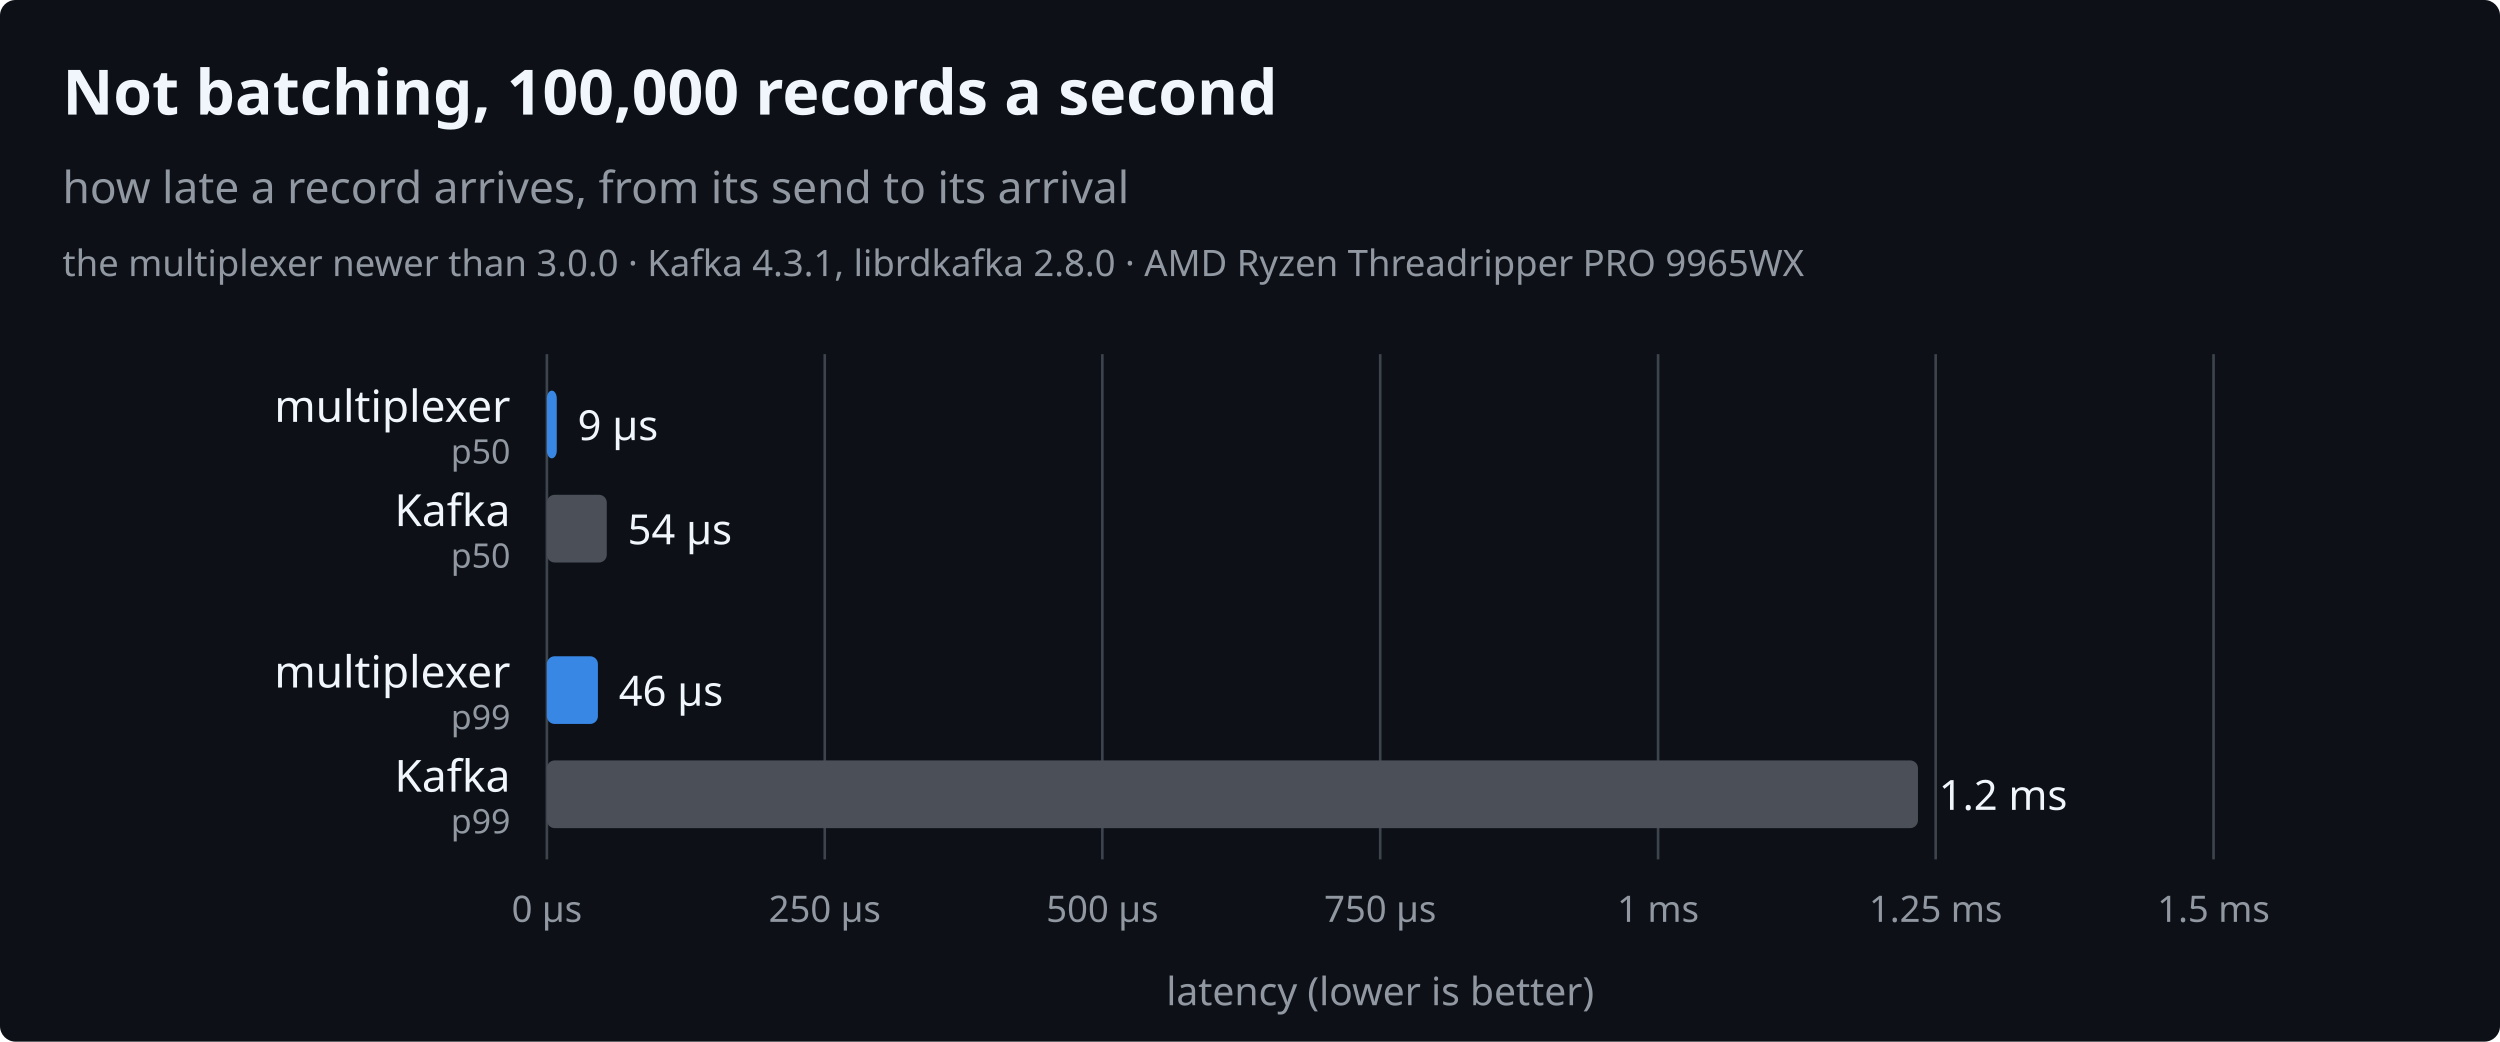
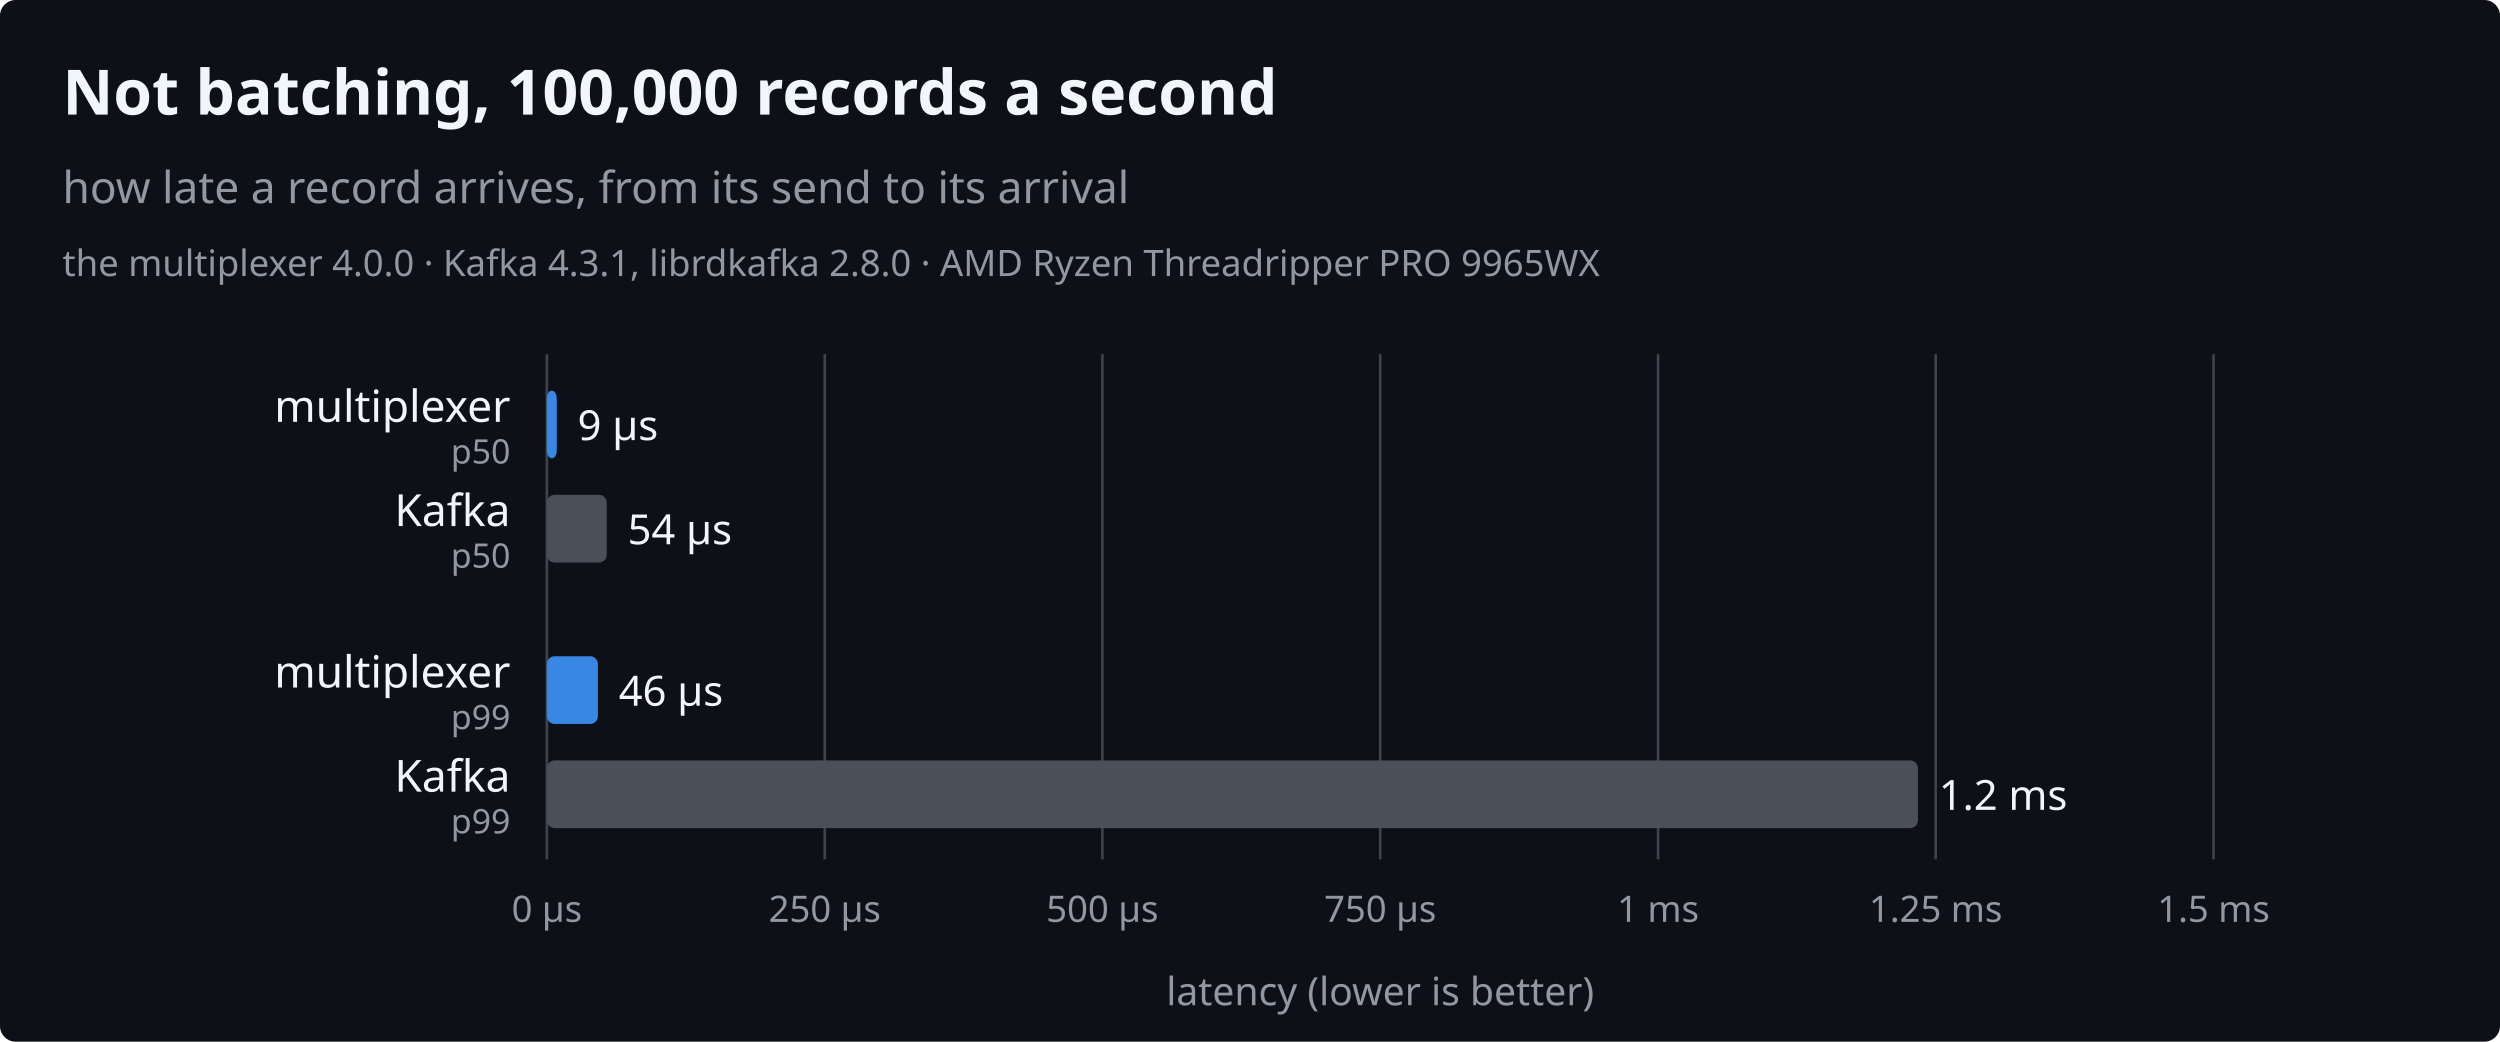
<svg xmlns="http://www.w3.org/2000/svg" width="960" height="400" viewBox="0 0 960 400" role="img" aria-labelledby="title description" font-family="-apple-system, BlinkMacSystemFont, 'Segoe UI', 'Noto Sans', Helvetica, Arial, sans-serif">
  <rect width="960" height="400" rx="6" fill="#0d1117" />
  <text x="24" y="44" font-size="24" font-weight="600" fill="#f0f6fc">Not batching, 100,000 records a second</text>
  <text x="24" y="78" font-size="17" fill="#9198a1">how late a record arrives, from its send to its arrival</text>
-   <text x="24" y="106" font-size="14" fill="#9198a1">the multiplexer newer than 3.0.0 · Kafka 4.3.1, librdkafka 2.8.0 · AMD Ryzen Threadripper PRO 9965WX</text>
+   <text x="24" y="106" font-size="14" fill="#9198a1">the multiplexer 4.0.0 · Kafka 4.3.1, librdkafka 2.8.0 · AMD Ryzen Threadripper PRO 9965WX</text>
  <line x1="210.0" y1="136" x2="210.0" y2="330" stroke="#3d444d" stroke-width="1" />
  <text x="210.0" y="354" font-size="14" text-anchor="middle" fill="#9198a1">0 µs</text>
  <line x1="316.7" y1="136" x2="316.7" y2="330" stroke="#3d444d" stroke-width="1" />
  <text x="316.7" y="354" font-size="14" text-anchor="middle" fill="#9198a1">250 µs</text>
  <line x1="423.3" y1="136" x2="423.3" y2="330" stroke="#3d444d" stroke-width="1" />
  <text x="423.3" y="354" font-size="14" text-anchor="middle" fill="#9198a1">500 µs</text>
  <line x1="530.0" y1="136" x2="530.0" y2="330" stroke="#3d444d" stroke-width="1" />
  <text x="530.0" y="354" font-size="14" text-anchor="middle" fill="#9198a1">750 µs</text>
  <line x1="636.7" y1="136" x2="636.7" y2="330" stroke="#3d444d" stroke-width="1" />
  <text x="636.7" y="354" font-size="14" text-anchor="middle" fill="#9198a1">1 ms</text>
  <line x1="743.3" y1="136" x2="743.3" y2="330" stroke="#3d444d" stroke-width="1" />
  <text x="743.3" y="354" font-size="14" text-anchor="middle" fill="#9198a1">1.25 ms</text>
  <line x1="850.0" y1="136" x2="850.0" y2="330" stroke="#3d444d" stroke-width="1" />
  <text x="850.0" y="354" font-size="14" text-anchor="middle" fill="#9198a1">1.5 ms</text>
  <text x="530.0" y="386" font-size="15" text-anchor="middle" fill="#9198a1">latency (lower is better)</text>
  <rect x="210" y="150" width="3.8" height="26" rx="3" fill="#3987e5" />
  <text x="196" y="162" font-size="17" text-anchor="end" fill="#f0f6fc">multiplexer</text>
  <text x="196" y="178" font-size="13" text-anchor="end" fill="#9198a1">p50</text>
  <text x="221.8" y="169" font-size="16" fill="#f0f6fc">9 µs</text>
  <rect x="210" y="190" width="23.0" height="26" rx="3" fill="#4a4f58" />
  <text x="196" y="202" font-size="17" text-anchor="end" fill="#f0f6fc">Kafka</text>
  <text x="196" y="218" font-size="13" text-anchor="end" fill="#9198a1">p50</text>
  <text x="241.0" y="209" font-size="16" fill="#f0f6fc">54 µs</text>
  <rect x="210" y="252" width="19.6" height="26" rx="3" fill="#3987e5" />
  <text x="196" y="264" font-size="17" text-anchor="end" fill="#f0f6fc">multiplexer</text>
  <text x="196" y="280" font-size="13" text-anchor="end" fill="#9198a1">p99</text>
  <text x="237.6" y="271" font-size="16" fill="#f0f6fc">46 µs</text>
  <rect x="210" y="292" width="526.5" height="26" rx="3" fill="#4a4f58" />
  <text x="196" y="304" font-size="17" text-anchor="end" fill="#f0f6fc">Kafka</text>
  <text x="196" y="320" font-size="13" text-anchor="end" fill="#9198a1">p99</text>
  <text x="744.5" y="311" font-size="16" fill="#f0f6fc">1.2 ms</text>
</svg>
